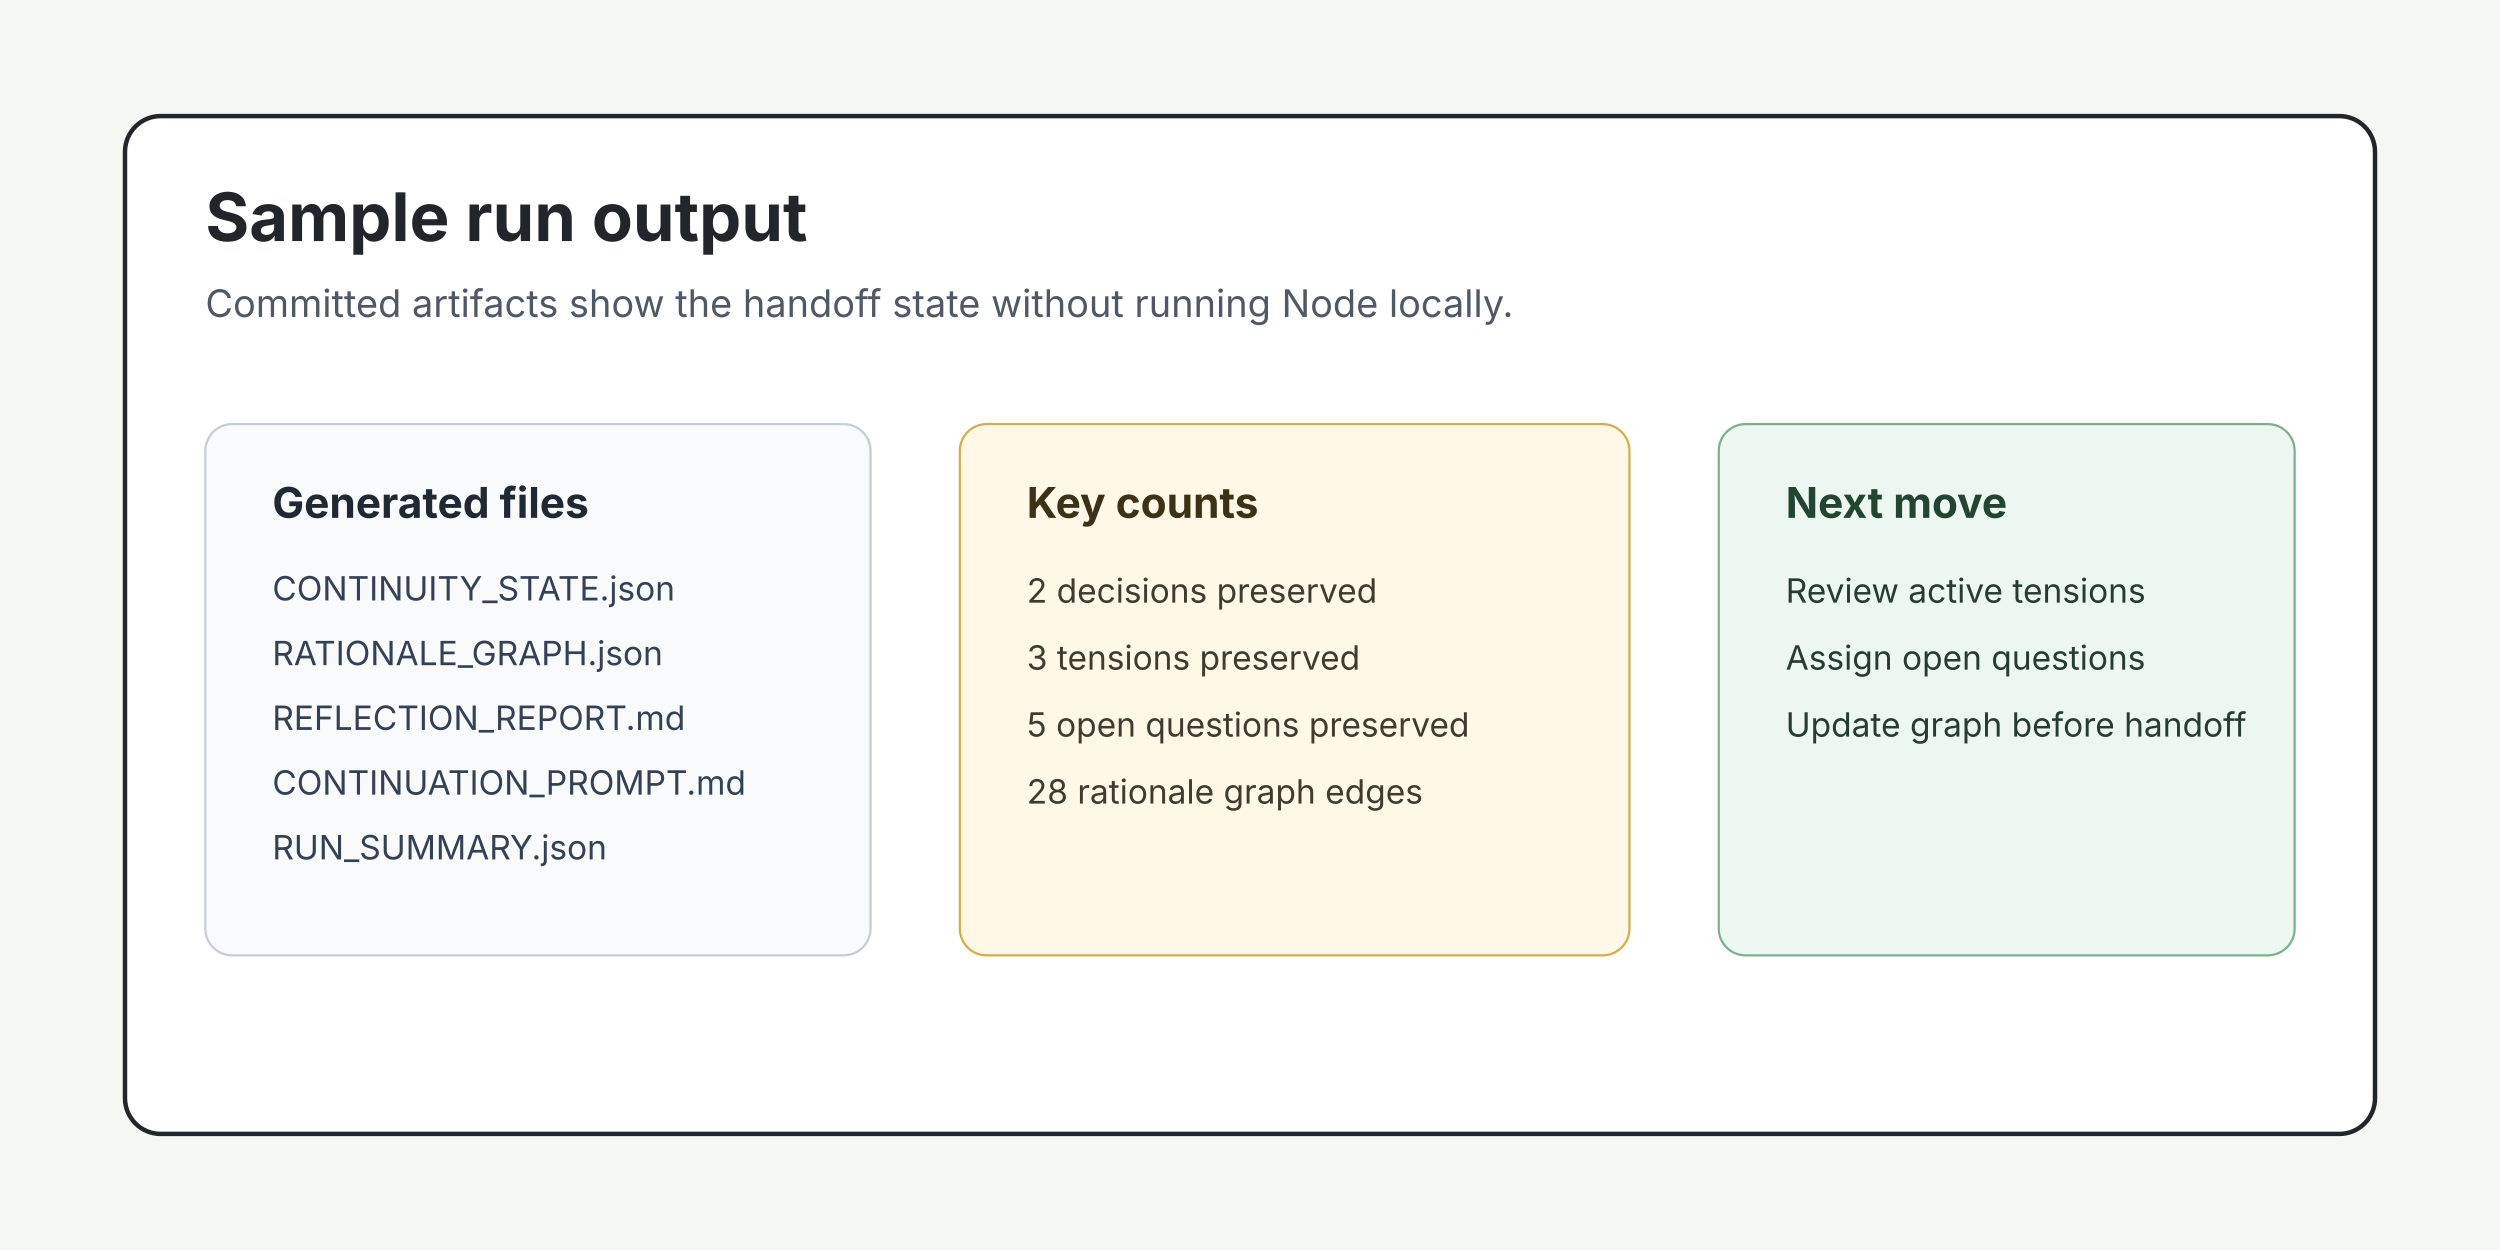
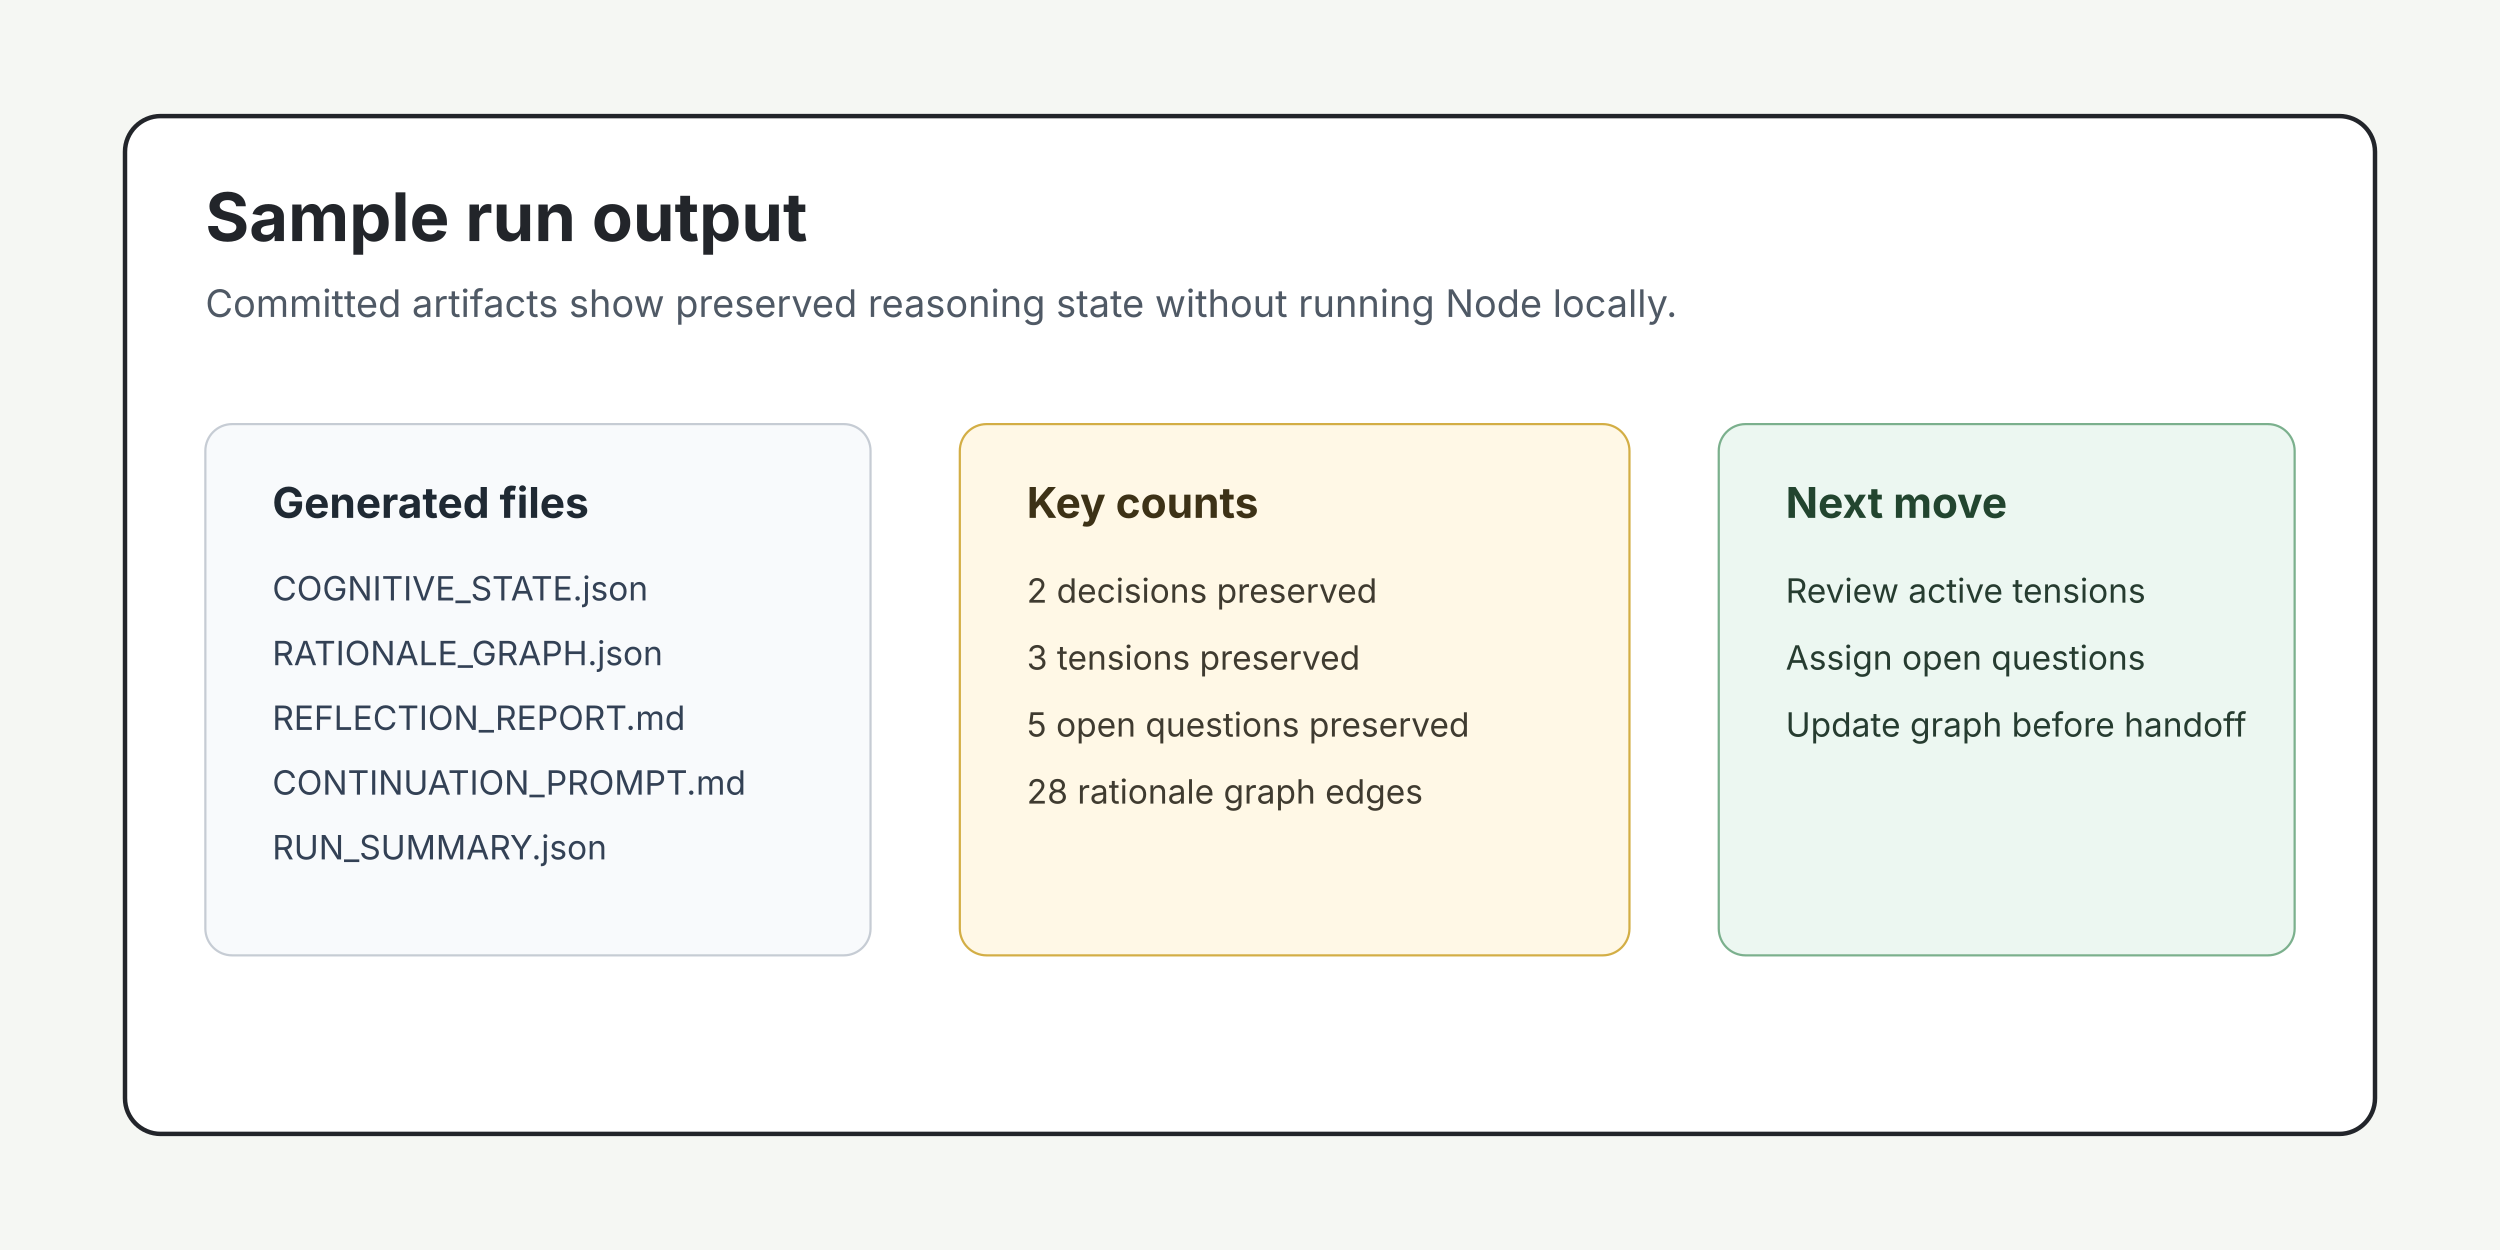
<svg xmlns="http://www.w3.org/2000/svg" width="1120" height="560" viewBox="0 0 1120 560" role="img" aria-labelledby="title desc">
  <rect width="1120" height="560" fill="#f5f7f3" />
  <rect x="56" y="52" width="1008" height="456" rx="16" fill="#ffffff" stroke="#22252a" stroke-width="2" />
  <text x="92" y="108" font-family="Inter, Arial, sans-serif" font-size="30" font-weight="700" fill="#22252a">Sample run output</text>
-   <text x="92" y="142" font-family="Inter, Arial, sans-serif" font-size="17" fill="#4f5965">Committed artifacts show the handoff state without running Node locally.</text>
+   <text x="92" y="142" font-family="Inter, Arial, sans-serif" font-size="17" fill="#4f5965">Committed artifacts show preserved reasoning state without running Node locally.</text>
  <g font-family="Inter, Arial, sans-serif">
    <rect x="92" y="190" width="298" height="238" rx="12" fill="#f8fafc" stroke="#c6ccd4" />
    <text x="122" y="232" font-size="19" font-weight="700" fill="#1f2933">Generated files</text>
-     <text x="122" y="269" font-size="15" fill="#334155">CONTINUITY_STATE.json</text>
+     <text x="122" y="269" font-size="15" fill="#334155">COGNITIVE_STATE.json</text>
    <text x="122" y="298" font-size="15" fill="#334155">RATIONALE_GRAPH.json</text>
    <text x="122" y="327" font-size="15" fill="#334155">REFLECTION_REPORT.md</text>
    <text x="122" y="356" font-size="15" fill="#334155">CONTINUATION_PROMPT.md</text>
    <text x="122" y="385" font-size="15" fill="#334155">RUN_SUMMARY.json</text>
    <rect x="430" y="190" width="300" height="238" rx="12" fill="#fff8e6" stroke="#d3ae45" />
    <text x="460" y="232" font-size="19" font-weight="700" fill="#3d3216">Key counts</text>
    <text x="460" y="270" font-size="15" fill="#3f3b30">2 decisions preserved</text>
    <text x="460" y="300" font-size="15" fill="#3f3b30">3 tensions preserved</text>
    <text x="460" y="330" font-size="15" fill="#3f3b30">5 open questions preserved</text>
    <text x="460" y="360" font-size="15" fill="#3f3b30">28 rationale graph edges</text>
    <rect x="770" y="190" width="258" height="238" rx="12" fill="#ecf7f1" stroke="#7bb08d" />
    <text x="800" y="232" font-size="19" font-weight="700" fill="#22452f">Next move</text>
    <text x="800" y="270" font-size="15" fill="#263c30">Review active tensions</text>
    <text x="800" y="300" font-size="15" fill="#263c30">Assign open questions</text>
    <text x="800" y="330" font-size="15" fill="#263c30">Update graph before handoff</text>
  </g>
</svg>
